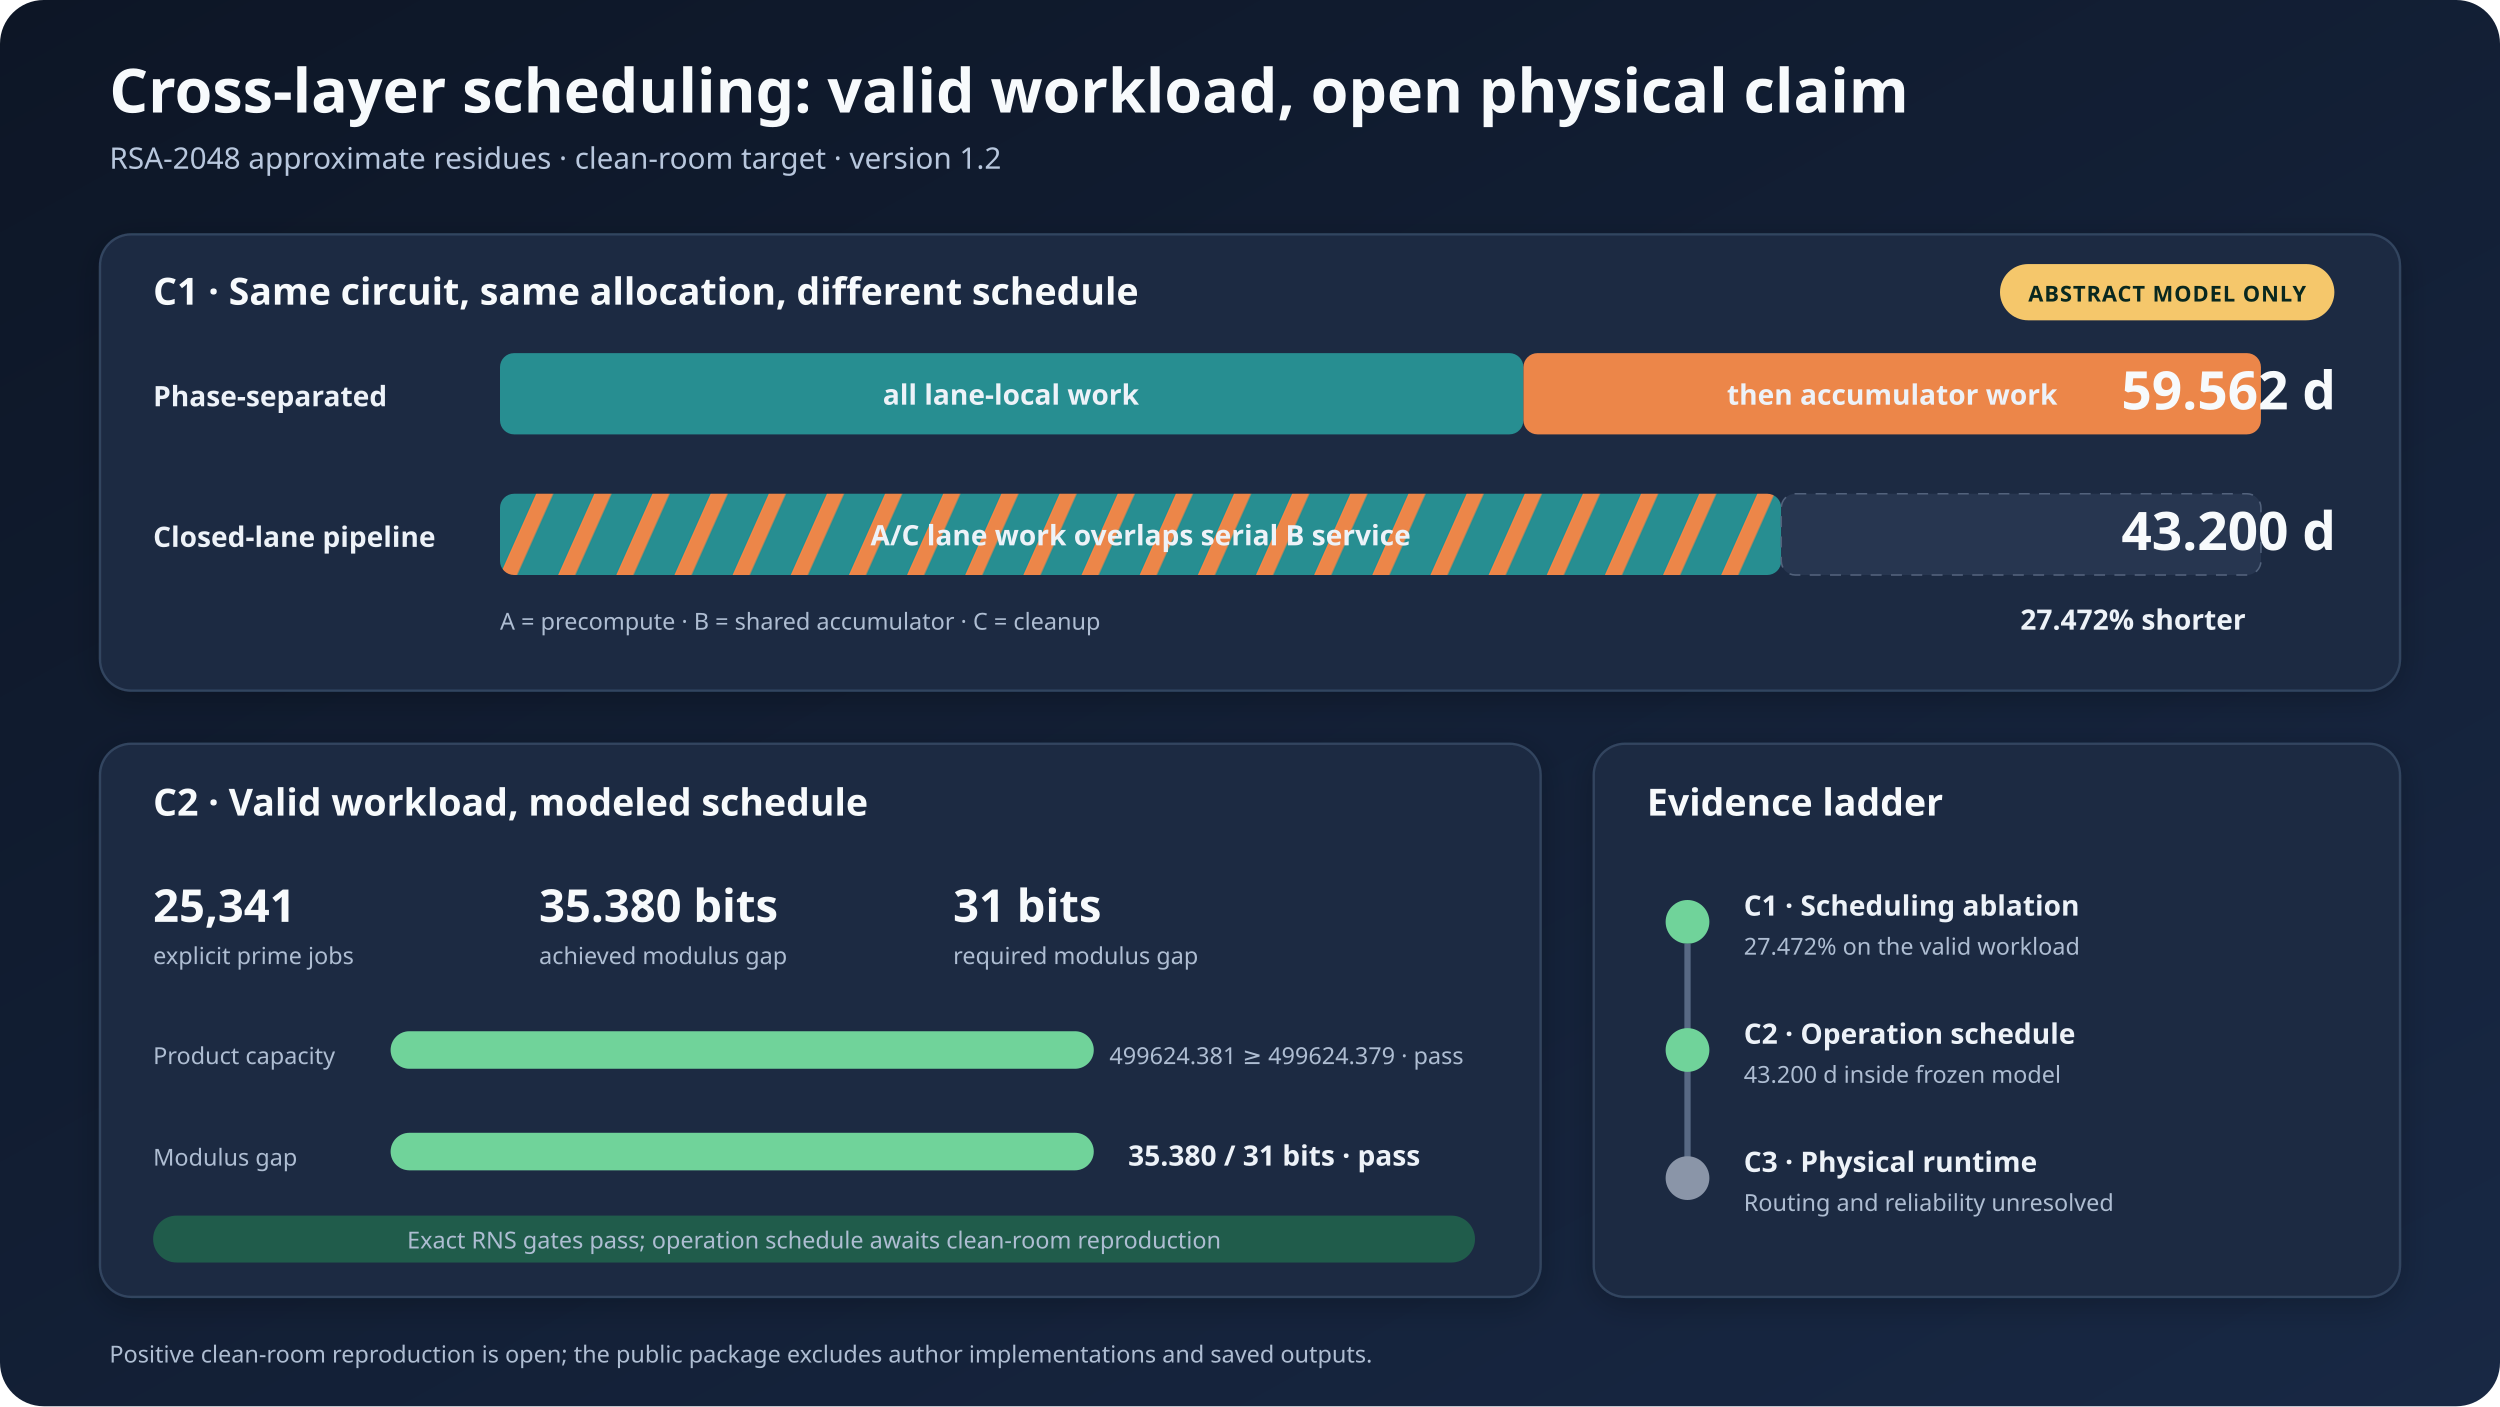
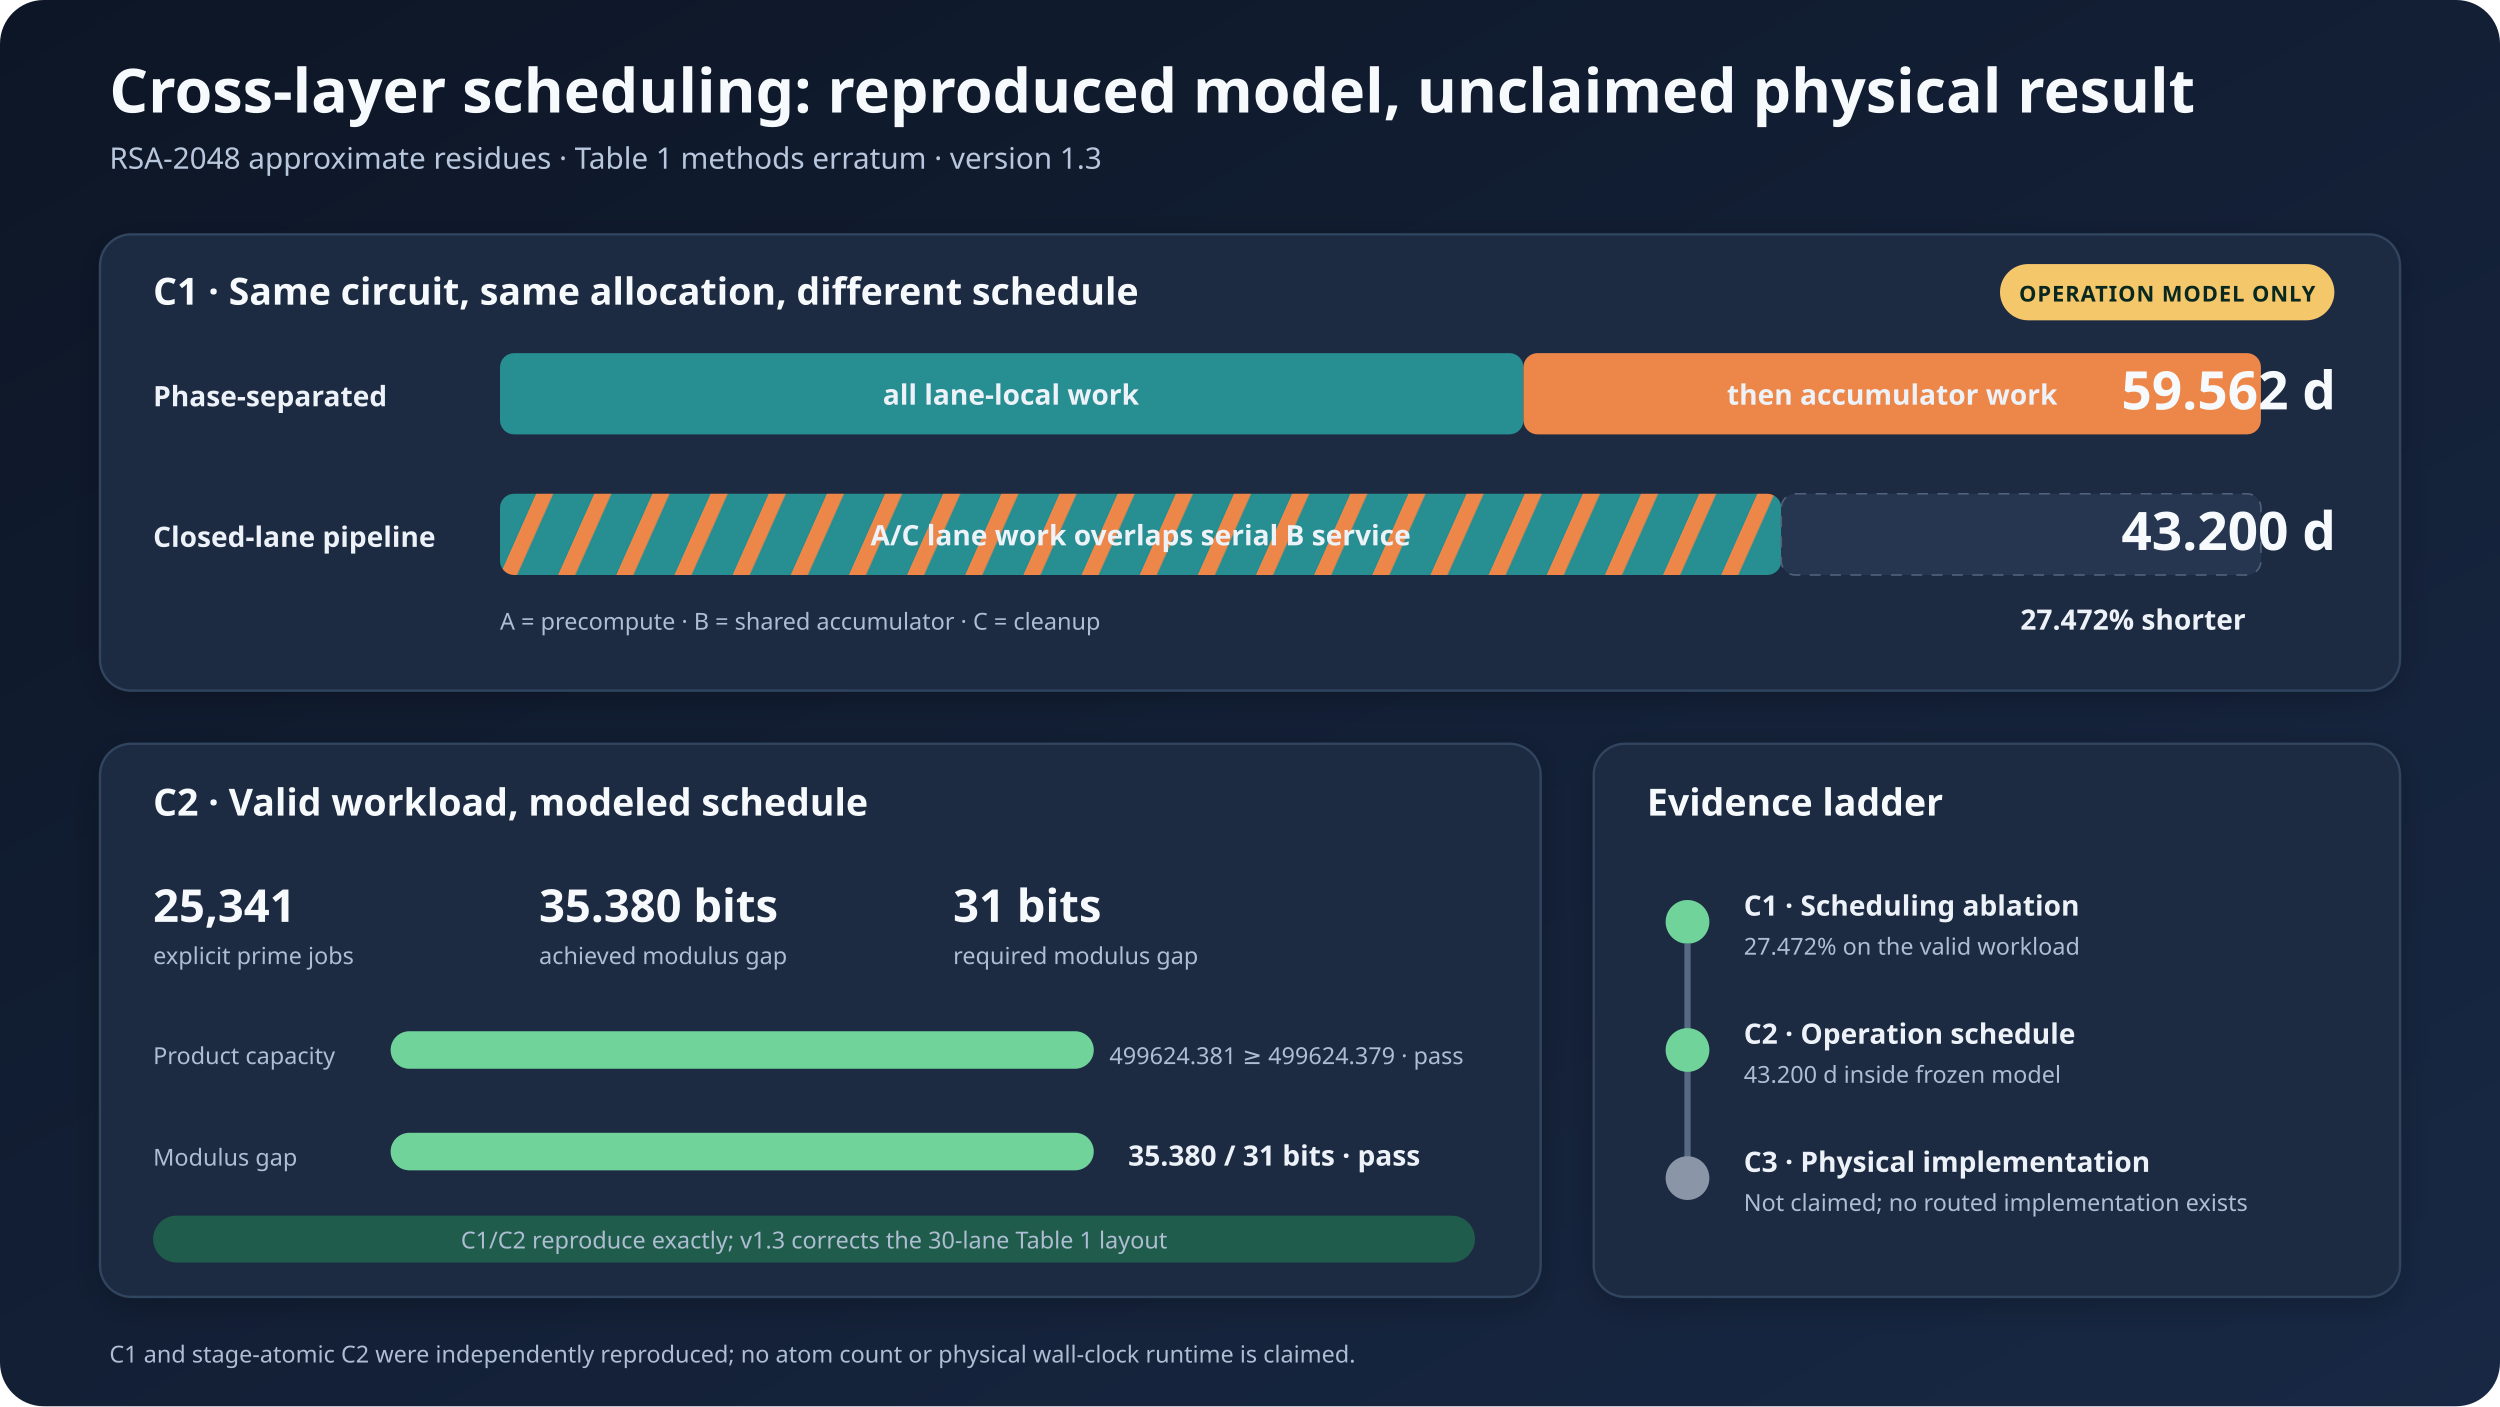
<svg xmlns="http://www.w3.org/2000/svg" width="1600" height="900" viewBox="0 0 1600 900" role="img" aria-labelledby="title desc">
  <defs>
    <linearGradient id="background" x1="0" y1="0" x2="1" y2="1">
      <stop offset="0" stop-color="#0d1626" />
      <stop offset="1" stop-color="#182844" />
    </linearGradient>
    <pattern id="overlap" width="34" height="34" patternUnits="userSpaceOnUse" patternTransform="rotate(24)">
      <rect width="34" height="34" fill="#278e91" />
      <rect width="10" height="34" fill="#ec8649" />
    </pattern>
    <filter id="shadow" x="-10%" y="-10%" width="120%" height="120%">
      <feDropShadow dx="0" dy="5" stdDeviation="10" flood-color="#000" flood-opacity="0.23" />
    </filter>
    <style>
      .title { font: 700 39px ui-sans-serif, system-ui, sans-serif; fill: #f7fafc; }
      .subtitle { font: 400 19px ui-sans-serif, system-ui, sans-serif; fill: #b8c7dd; }
      .heading { font: 700 24px ui-sans-serif, system-ui, sans-serif; fill: #f7fafc; }
      .label { font: 650 18px ui-sans-serif, system-ui, sans-serif; fill: #edf2f8; }
      .small { font: 450 15px ui-sans-serif, system-ui, sans-serif; fill: #aebdd2; }
      .number { font: 750 34px ui-sans-serif, system-ui, sans-serif; fill: #f7fafc; }
      .metric { font: 750 29px ui-sans-serif, system-ui, sans-serif; fill: #f7fafc; }
      .badge { font: 750 14px ui-sans-serif, system-ui, sans-serif; fill: #09281f; letter-spacing: .6px; }
      .panel { fill: #1c2a42; stroke: #33445f; stroke-width: 1.5; }
      .track { fill: #2a3952; }
    </style>
  </defs>
  <rect width="1600" height="900" rx="28" fill="url(#background)" />
-   <text x="70" y="72" class="title">Cross-layer scheduling: valid workload, open physical claim</text>
-   <text x="70" y="108" class="subtitle">RSA-2048 approximate residues · clean-room target · version 1.2</text>
+   <text x="70" y="72" class="title">Cross-layer scheduling: reproduced model, unclaimed physical result</text>
+   <text x="70" y="108" class="subtitle">RSA-2048 approximate residues · Table 1 methods erratum · version 1.3</text>
  <rect x="64" y="150" width="1472" height="292" rx="20" class="panel" filter="url(#shadow)" />
  <text x="98" y="195" class="heading">C1 · Same circuit, same allocation, different schedule</text>
  <rect x="1280" y="169" width="214" height="36" rx="18" fill="#f5c76b" />
-   <text x="1387" y="193" text-anchor="middle" class="badge">ABSTRACT MODEL ONLY</text>
+   <text x="1387" y="193" text-anchor="middle" class="badge">OPERATION MODEL ONLY</text>
  <text x="98" y="260" class="label">Phase-separated</text>
  <rect x="320" y="226" width="655" height="52" rx="9" fill="#278e91" />
  <rect x="975" y="226" width="472" height="52" rx="9" fill="#ec8649" />
  <text x="647" y="259" text-anchor="middle" class="label">all lane-local work</text>
  <text x="1211" y="259" text-anchor="middle" class="label">then accumulator work</text>
  <text x="1495" y="262" text-anchor="end" class="number">59.562 d</text>
  <text x="98" y="350" class="label">Closed-lane pipeline</text>
  <rect x="320" y="316" width="820" height="52" rx="9" fill="url(#overlap)" />
  <rect x="1140" y="316" width="307" height="52" rx="9" fill="#273650" stroke="#52627c" stroke-dasharray="7 6" />
  <text x="730" y="349" text-anchor="middle" class="label">A/C lane work overlaps serial B service</text>
  <text x="1495" y="352" text-anchor="end" class="number">43.200 d</text>
  <text x="320" y="403" class="small">A = precompute · B = shared accumulator · C = cleanup</text>
  <text x="1293" y="403" class="label" fill="#70d39a">27.472% shorter</text>
  <rect x="64" y="476" width="922" height="354" rx="20" class="panel" filter="url(#shadow)" />
  <text x="98" y="522" class="heading">C2 · Valid workload, modeled schedule</text>
  <text x="98" y="590" class="metric">25,341</text>
  <text x="98" y="617" class="small">explicit prime jobs</text>
  <text x="345" y="590" class="metric">35.380 bits</text>
  <text x="345" y="617" class="small">achieved modulus gap</text>
  <text x="610" y="590" class="metric">31 bits</text>
  <text x="610" y="617" class="small">required modulus gap</text>
  <text x="98" y="681" class="small">Product capacity</text>
  <rect x="250" y="660" width="450" height="24" rx="12" class="track" />
  <rect x="250" y="660" width="450" height="24" rx="12" fill="#70d39a" />
  <text x="710" y="681" class="small">499624.381 ≥ 499624.379 · pass</text>
  <text x="98" y="746" class="small">Modulus gap</text>
  <rect x="250" y="725" width="450" height="24" rx="12" class="track" />
  <rect x="250" y="725" width="450" height="24" rx="12" fill="#70d39a" />
  <text x="722" y="746" class="label">35.380 / 31 bits · pass</text>
  <rect x="98" y="778" width="846" height="30" rx="15" fill="#205c4b" />
-   <text x="521" y="799" text-anchor="middle" class="small">Exact RNS gates pass; operation schedule awaits clean-room reproduction</text>
+   <text x="521" y="799" text-anchor="middle" class="small">C1/C2 reproduce exactly; v1.3 corrects the 30-lane Table 1 layout</text>
  <rect x="1020" y="476" width="516" height="354" rx="20" class="panel" filter="url(#shadow)" />
  <text x="1054" y="522" class="heading">Evidence ladder</text>
  <circle cx="1080" cy="590" r="14" fill="#70d39a" />
  <line x1="1080" y1="604" x2="1080" y2="752" stroke="#586984" stroke-width="4" />
  <text x="1116" y="586" class="label">C1 · Scheduling ablation</text>
  <text x="1116" y="611" class="small">27.472% on the valid workload</text>
  <circle cx="1080" cy="672" r="14" fill="#70d39a" />
  <text x="1116" y="668" class="label">C2 · Operation schedule</text>
  <text x="1116" y="693" class="small">43.200 d inside frozen model</text>
  <circle cx="1080" cy="754" r="14" fill="#8a95a8" />
-   <text x="1116" y="750" class="label">C3 · Physical runtime</text>
-   <text x="1116" y="775" class="small">Routing and reliability unresolved</text>
-   <text x="70" y="872" class="small">Positive clean-room reproduction is open; the public package excludes author implementations and saved outputs.</text>
+   <text x="1116" y="750" class="label">C3 · Physical implementation</text>
+   <text x="1116" y="775" class="small">Not claimed; no routed implementation exists</text>
+   <text x="70" y="872" class="small">C1 and stage-atomic C2 were independently reproduced; no atom count or physical wall-clock runtime is claimed.</text>
</svg>
